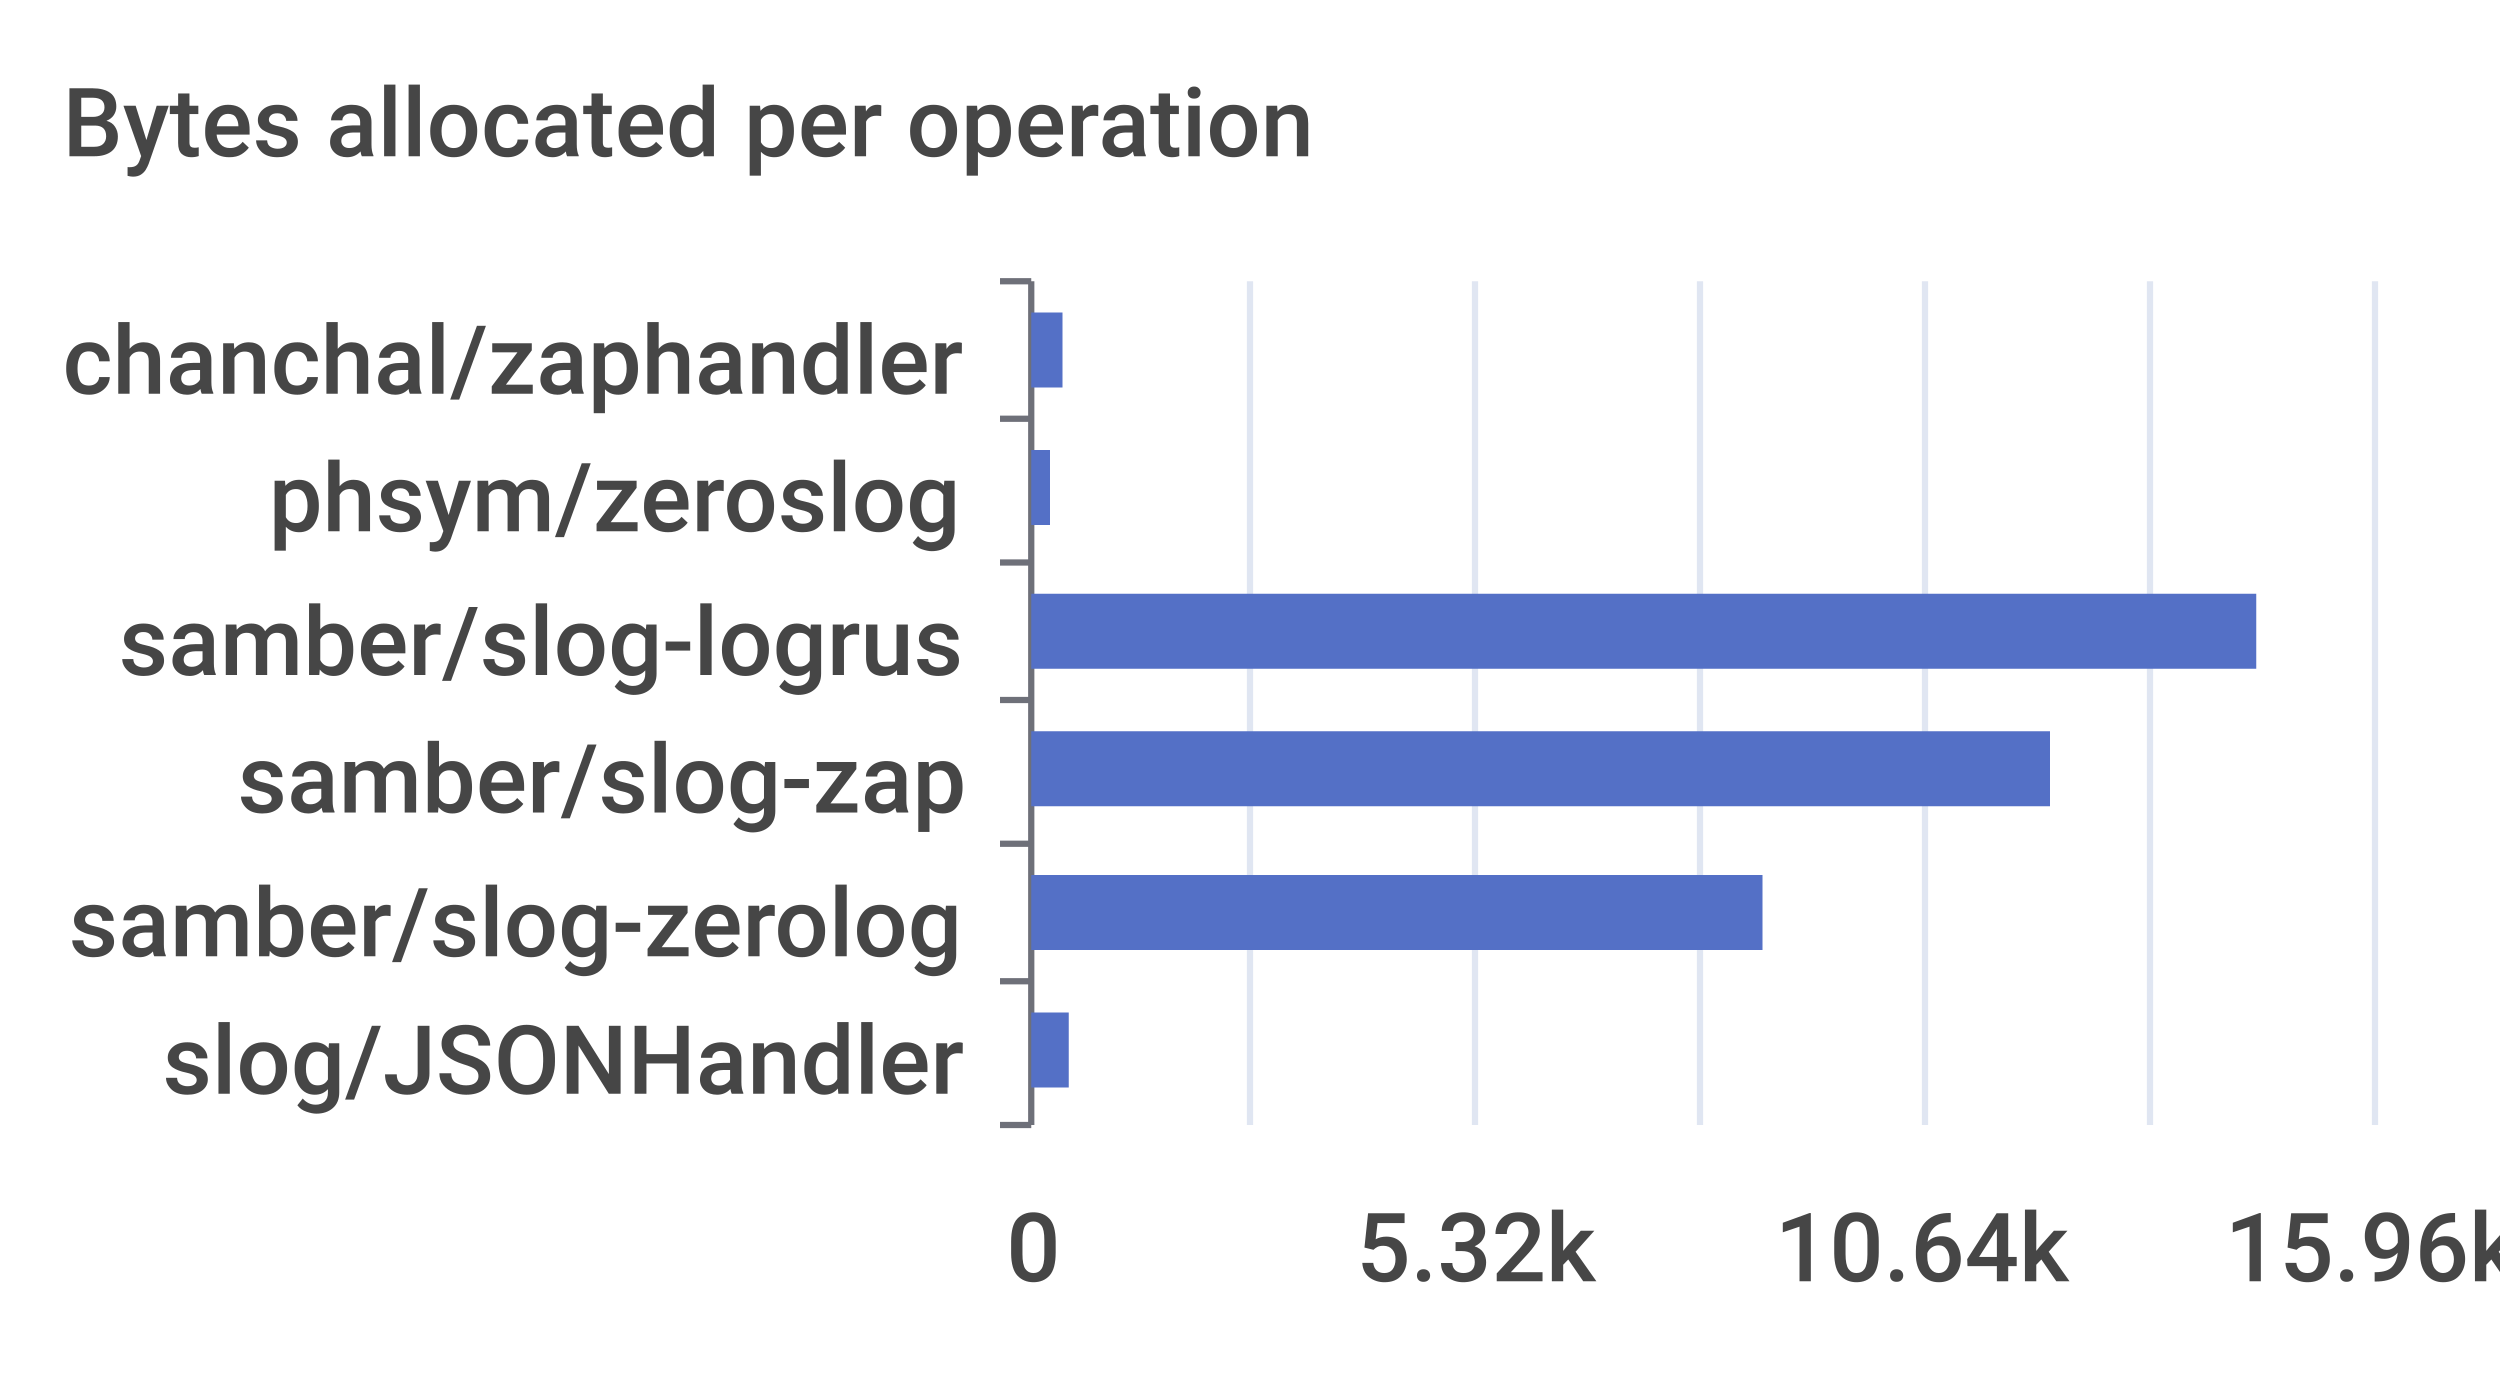
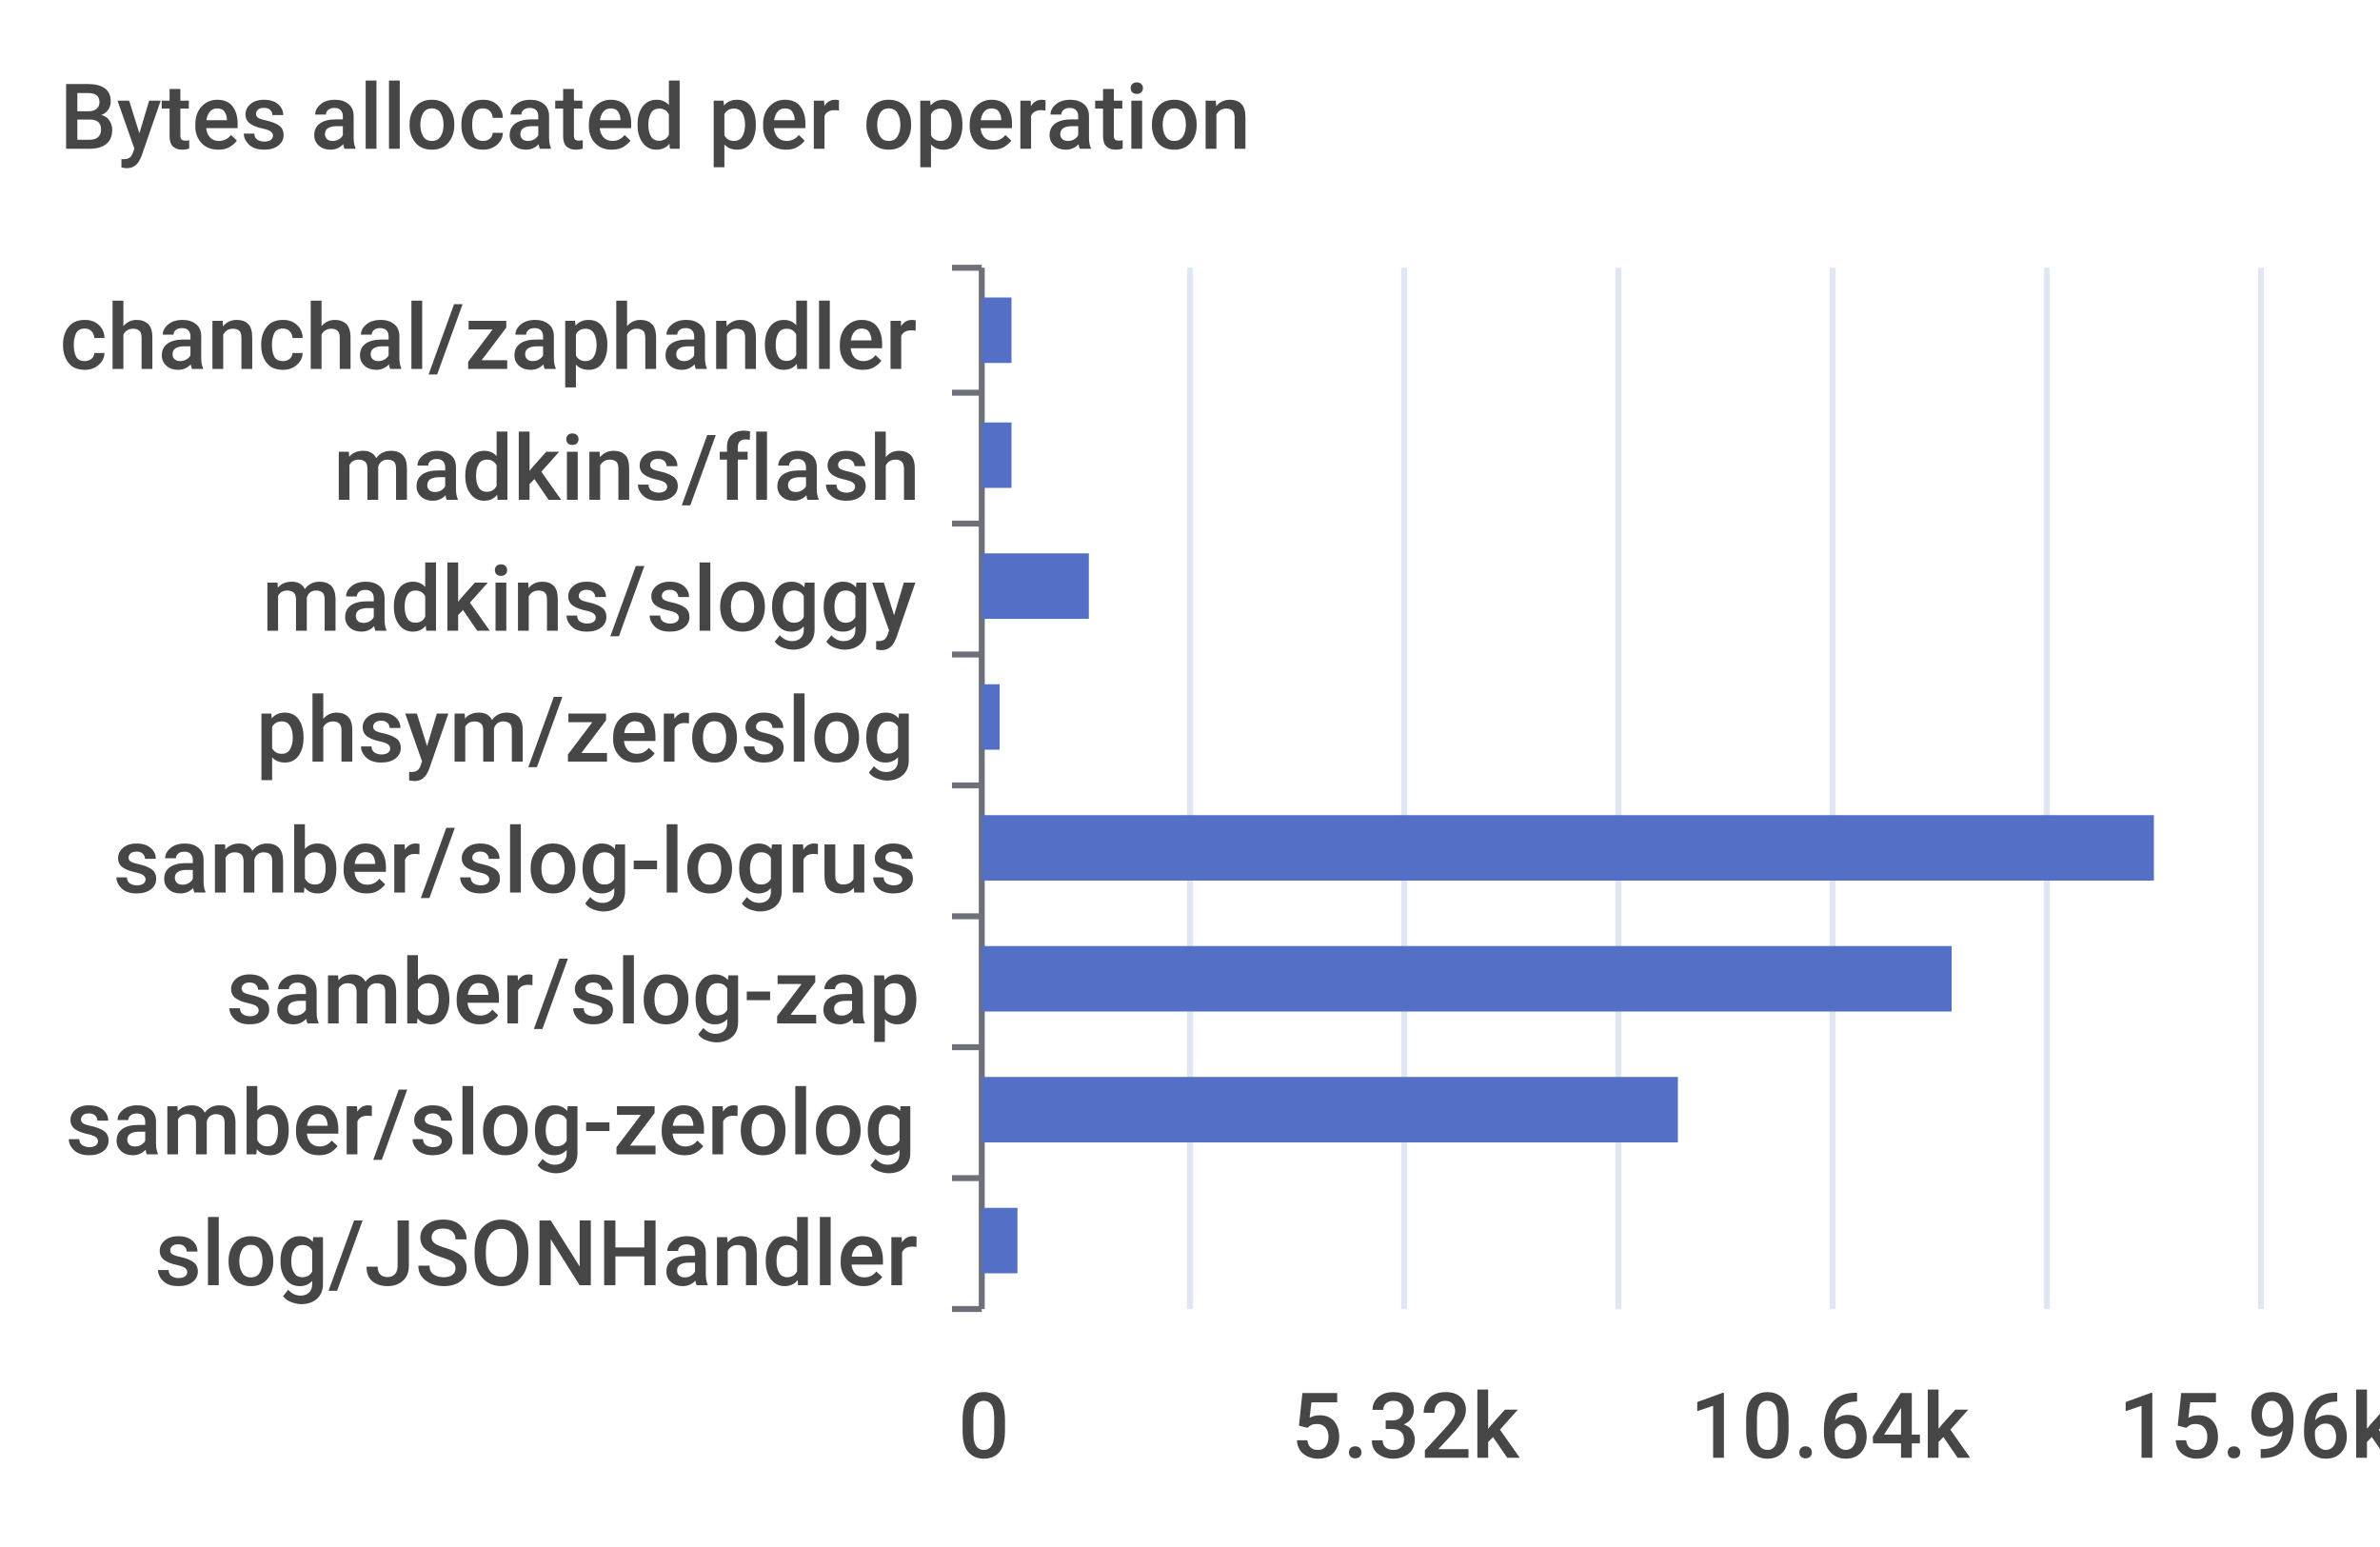
- <svg xmlns="http://www.w3.org/2000/svg" width="400" height="220">\n<path d="M 0 0 L 400 0 L 400 220 L 0 220 L 0 0" style="stroke-width:0;stroke:none;fill:rgba(255,255,255,1.0)" />
+ <svg xmlns="http://www.w3.org/2000/svg" width="400" height="260">\n<path d="M 0 0 L 400 0 L 400 260 L 0 260 L 0 0" style="stroke-width:0;stroke:none;fill:rgba(255,255,255,1.0)" />
  <text x="10" y="25" style="stroke-width:0;stroke:none;fill:rgba(70,70,70,1.0);font-size:15.3px;font-family:'Roboto Medium',sans-serif">Bytes allocated per operation</text>
  <path d="M 160 45 L 165 45" style="stroke-width:1;stroke:rgba(110,112,121,1.0);fill:none" />
-   <path d="M 160 67 L 165 67" style="stroke-width:1;stroke:rgba(110,112,121,1.0);fill:none" />
-   <path d="M 160 90 L 165 90" style="stroke-width:1;stroke:rgba(110,112,121,1.0);fill:none" />
-   <path d="M 160 112 L 165 112" style="stroke-width:1;stroke:rgba(110,112,121,1.0);fill:none" />
-   <path d="M 160 135 L 165 135" style="stroke-width:1;stroke:rgba(110,112,121,1.0);fill:none" />
-   <path d="M 160 157 L 165 157" style="stroke-width:1;stroke:rgba(110,112,121,1.0);fill:none" />
-   <path d="M 160 180 L 165 180" style="stroke-width:1;stroke:rgba(110,112,121,1.0);fill:none" />
-   <path d="M 165 45 L 165 180" style="stroke-width:1;stroke:rgba(110,112,121,1.0);fill:none" />
-   <text x="10" y="63" style="stroke-width:0;stroke:none;fill:rgba(70,70,70,1.0);font-size:15.3px;font-family:'Roboto Medium',sans-serif">chanchal/zaphandler</text>
-   <text x="43" y="85" style="stroke-width:0;stroke:none;fill:rgba(70,70,70,1.0);font-size:15.3px;font-family:'Roboto Medium',sans-serif">phsym/zeroslog</text>
-   <text x="19" y="108" style="stroke-width:0;stroke:none;fill:rgba(70,70,70,1.0);font-size:15.3px;font-family:'Roboto Medium',sans-serif">samber/slog-logrus</text>
-   <text x="38" y="130" style="stroke-width:0;stroke:none;fill:rgba(70,70,70,1.0);font-size:15.3px;font-family:'Roboto Medium',sans-serif">samber/slog-zap</text>
-   <text x="11" y="153" style="stroke-width:0;stroke:none;fill:rgba(70,70,70,1.0);font-size:15.3px;font-family:'Roboto Medium',sans-serif">samber/slog-zerolog</text>
-   <text x="26" y="175" style="stroke-width:0;stroke:none;fill:rgba(70,70,70,1.0);font-size:15.3px;font-family:'Roboto Medium',sans-serif">slog/JSONHandler</text>
-   <text x="161" y="205" style="stroke-width:0;stroke:none;fill:rgba(70,70,70,1.0);font-size:15.3px;font-family:'Roboto Medium',sans-serif">0</text>
-   <text x="217" y="205" style="stroke-width:0;stroke:none;fill:rgba(70,70,70,1.0);font-size:15.3px;font-family:'Roboto Medium',sans-serif">5.32k</text>
-   <text x="284" y="205" style="stroke-width:0;stroke:none;fill:rgba(70,70,70,1.0);font-size:15.3px;font-family:'Roboto Medium',sans-serif">10.64k</text>
-   <text x="356" y="205" style="stroke-width:0;stroke:none;fill:rgba(70,70,70,1.0);font-size:15.3px;font-family:'Roboto Medium',sans-serif">15.96k</text>
-   <path d="M 200 45 L 200 180" style="stroke-width:1;stroke:rgba(224,230,242,1.0);fill:none" />
-   <path d="M 236 45 L 236 180" style="stroke-width:1;stroke:rgba(224,230,242,1.0);fill:none" />
-   <path d="M 272 45 L 272 180" style="stroke-width:1;stroke:rgba(224,230,242,1.0);fill:none" />
-   <path d="M 308 45 L 308 180" style="stroke-width:1;stroke:rgba(224,230,242,1.0);fill:none" />
-   <path d="M 344 45 L 344 180" style="stroke-width:1;stroke:rgba(224,230,242,1.0);fill:none" />
-   <path d="M 380 45 L 380 180" style="stroke-width:1;stroke:rgba(224,230,242,1.0);fill:none" />
-   <path d="M 165 162 L 171 162 L 171 174 L 165 174 L 165 162" style="stroke-width:0;stroke:none;fill:rgba(84,112,198,1.0)" />
-   <path d="M 165 140 L 282 140 L 282 152 L 165 152 L 165 140" style="stroke-width:0;stroke:none;fill:rgba(84,112,198,1.0)" />
-   <path d="M 165 117 L 328 117 L 328 129 L 165 129 L 165 117" style="stroke-width:0;stroke:none;fill:rgba(84,112,198,1.0)" />
-   <path d="M 165 95 L 361 95 L 361 107 L 165 107 L 165 95" style="stroke-width:0;stroke:none;fill:rgba(84,112,198,1.0)" />
-   <path d="M 165 72 L 168 72 L 168 84 L 165 84 L 165 72" style="stroke-width:0;stroke:none;fill:rgba(84,112,198,1.0)" />
-   <path d="M 165 50 L 170 50 L 170 62 L 165 62 L 165 50" style="stroke-width:0;stroke:none;fill:rgba(84,112,198,1.0)" />
+   <path d="M 160 66 L 165 66" style="stroke-width:1;stroke:rgba(110,112,121,1.0);fill:none" />
+   <path d="M 160 88 L 165 88" style="stroke-width:1;stroke:rgba(110,112,121,1.0);fill:none" />
+   <path d="M 160 110 L 165 110" style="stroke-width:1;stroke:rgba(110,112,121,1.0);fill:none" />
+   <path d="M 160 132 L 165 132" style="stroke-width:1;stroke:rgba(110,112,121,1.0);fill:none" />
+   <path d="M 160 154 L 165 154" style="stroke-width:1;stroke:rgba(110,112,121,1.0);fill:none" />
+   <path d="M 160 176 L 165 176" style="stroke-width:1;stroke:rgba(110,112,121,1.0);fill:none" />
+   <path d="M 160 198 L 165 198" style="stroke-width:1;stroke:rgba(110,112,121,1.0);fill:none" />
+   <path d="M 160 220 L 165 220" style="stroke-width:1;stroke:rgba(110,112,121,1.0);fill:none" />
+   <path d="M 165 45 L 165 220" style="stroke-width:1;stroke:rgba(110,112,121,1.0);fill:none" />
+   <text x="10" y="62" style="stroke-width:0;stroke:none;fill:rgba(70,70,70,1.0);font-size:15.3px;font-family:'Roboto Medium',sans-serif">chanchal/zaphandler</text>
+   <text x="56" y="84" style="stroke-width:0;stroke:none;fill:rgba(70,70,70,1.0);font-size:15.3px;font-family:'Roboto Medium',sans-serif">madkins/flash</text>
+   <text x="44" y="106" style="stroke-width:0;stroke:none;fill:rgba(70,70,70,1.0);font-size:15.3px;font-family:'Roboto Medium',sans-serif">madkins/sloggy</text>
+   <text x="43" y="128" style="stroke-width:0;stroke:none;fill:rgba(70,70,70,1.0);font-size:15.3px;font-family:'Roboto Medium',sans-serif">phsym/zeroslog</text>
+   <text x="19" y="150" style="stroke-width:0;stroke:none;fill:rgba(70,70,70,1.0);font-size:15.3px;font-family:'Roboto Medium',sans-serif">samber/slog-logrus</text>
+   <text x="38" y="172" style="stroke-width:0;stroke:none;fill:rgba(70,70,70,1.0);font-size:15.3px;font-family:'Roboto Medium',sans-serif">samber/slog-zap</text>
+   <text x="11" y="194" style="stroke-width:0;stroke:none;fill:rgba(70,70,70,1.0);font-size:15.3px;font-family:'Roboto Medium',sans-serif">samber/slog-zerolog</text>
+   <text x="26" y="216" style="stroke-width:0;stroke:none;fill:rgba(70,70,70,1.0);font-size:15.3px;font-family:'Roboto Medium',sans-serif">slog/JSONHandler</text>
+   <text x="161" y="245" style="stroke-width:0;stroke:none;fill:rgba(70,70,70,1.0);font-size:15.3px;font-family:'Roboto Medium',sans-serif">0</text>
+   <text x="217" y="245" style="stroke-width:0;stroke:none;fill:rgba(70,70,70,1.0);font-size:15.3px;font-family:'Roboto Medium',sans-serif">5.32k</text>
+   <text x="284" y="245" style="stroke-width:0;stroke:none;fill:rgba(70,70,70,1.0);font-size:15.3px;font-family:'Roboto Medium',sans-serif">10.64k</text>
+   <text x="356" y="245" style="stroke-width:0;stroke:none;fill:rgba(70,70,70,1.0);font-size:15.3px;font-family:'Roboto Medium',sans-serif">15.96k</text>
+   <path d="M 200 45 L 200 220" style="stroke-width:1;stroke:rgba(224,230,242,1.0);fill:none" />
+   <path d="M 236 45 L 236 220" style="stroke-width:1;stroke:rgba(224,230,242,1.0);fill:none" />
+   <path d="M 272 45 L 272 220" style="stroke-width:1;stroke:rgba(224,230,242,1.0);fill:none" />
+   <path d="M 308 45 L 308 220" style="stroke-width:1;stroke:rgba(224,230,242,1.0);fill:none" />
+   <path d="M 344 45 L 344 220" style="stroke-width:1;stroke:rgba(224,230,242,1.0);fill:none" />
+   <path d="M 380 45 L 380 220" style="stroke-width:1;stroke:rgba(224,230,242,1.0);fill:none" />
+   <path d="M 165 203 L 171 203 L 171 214 L 165 214 L 165 203" style="stroke-width:0;stroke:none;fill:rgba(84,112,198,1.0)" />
+   <path d="M 165 181 L 282 181 L 282 192 L 165 192 L 165 181" style="stroke-width:0;stroke:none;fill:rgba(84,112,198,1.0)" />
+   <path d="M 165 159 L 328 159 L 328 170 L 165 170 L 165 159" style="stroke-width:0;stroke:none;fill:rgba(84,112,198,1.0)" />
+   <path d="M 165 137 L 362 137 L 362 148 L 165 148 L 165 137" style="stroke-width:0;stroke:none;fill:rgba(84,112,198,1.0)" />
+   <path d="M 165 115 L 168 115 L 168 126 L 165 126 L 165 115" style="stroke-width:0;stroke:none;fill:rgba(84,112,198,1.0)" />
+   <path d="M 165 93 L 183 93 L 183 104 L 165 104 L 165 93" style="stroke-width:0;stroke:none;fill:rgba(84,112,198,1.0)" />
+   <path d="M 165 71 L 170 71 L 170 82 L 165 82 L 165 71" style="stroke-width:0;stroke:none;fill:rgba(84,112,198,1.0)" />
+   <path d="M 165 50 L 170 50 L 170 61 L 165 61 L 165 50" style="stroke-width:0;stroke:none;fill:rgba(84,112,198,1.0)" />
</svg>
